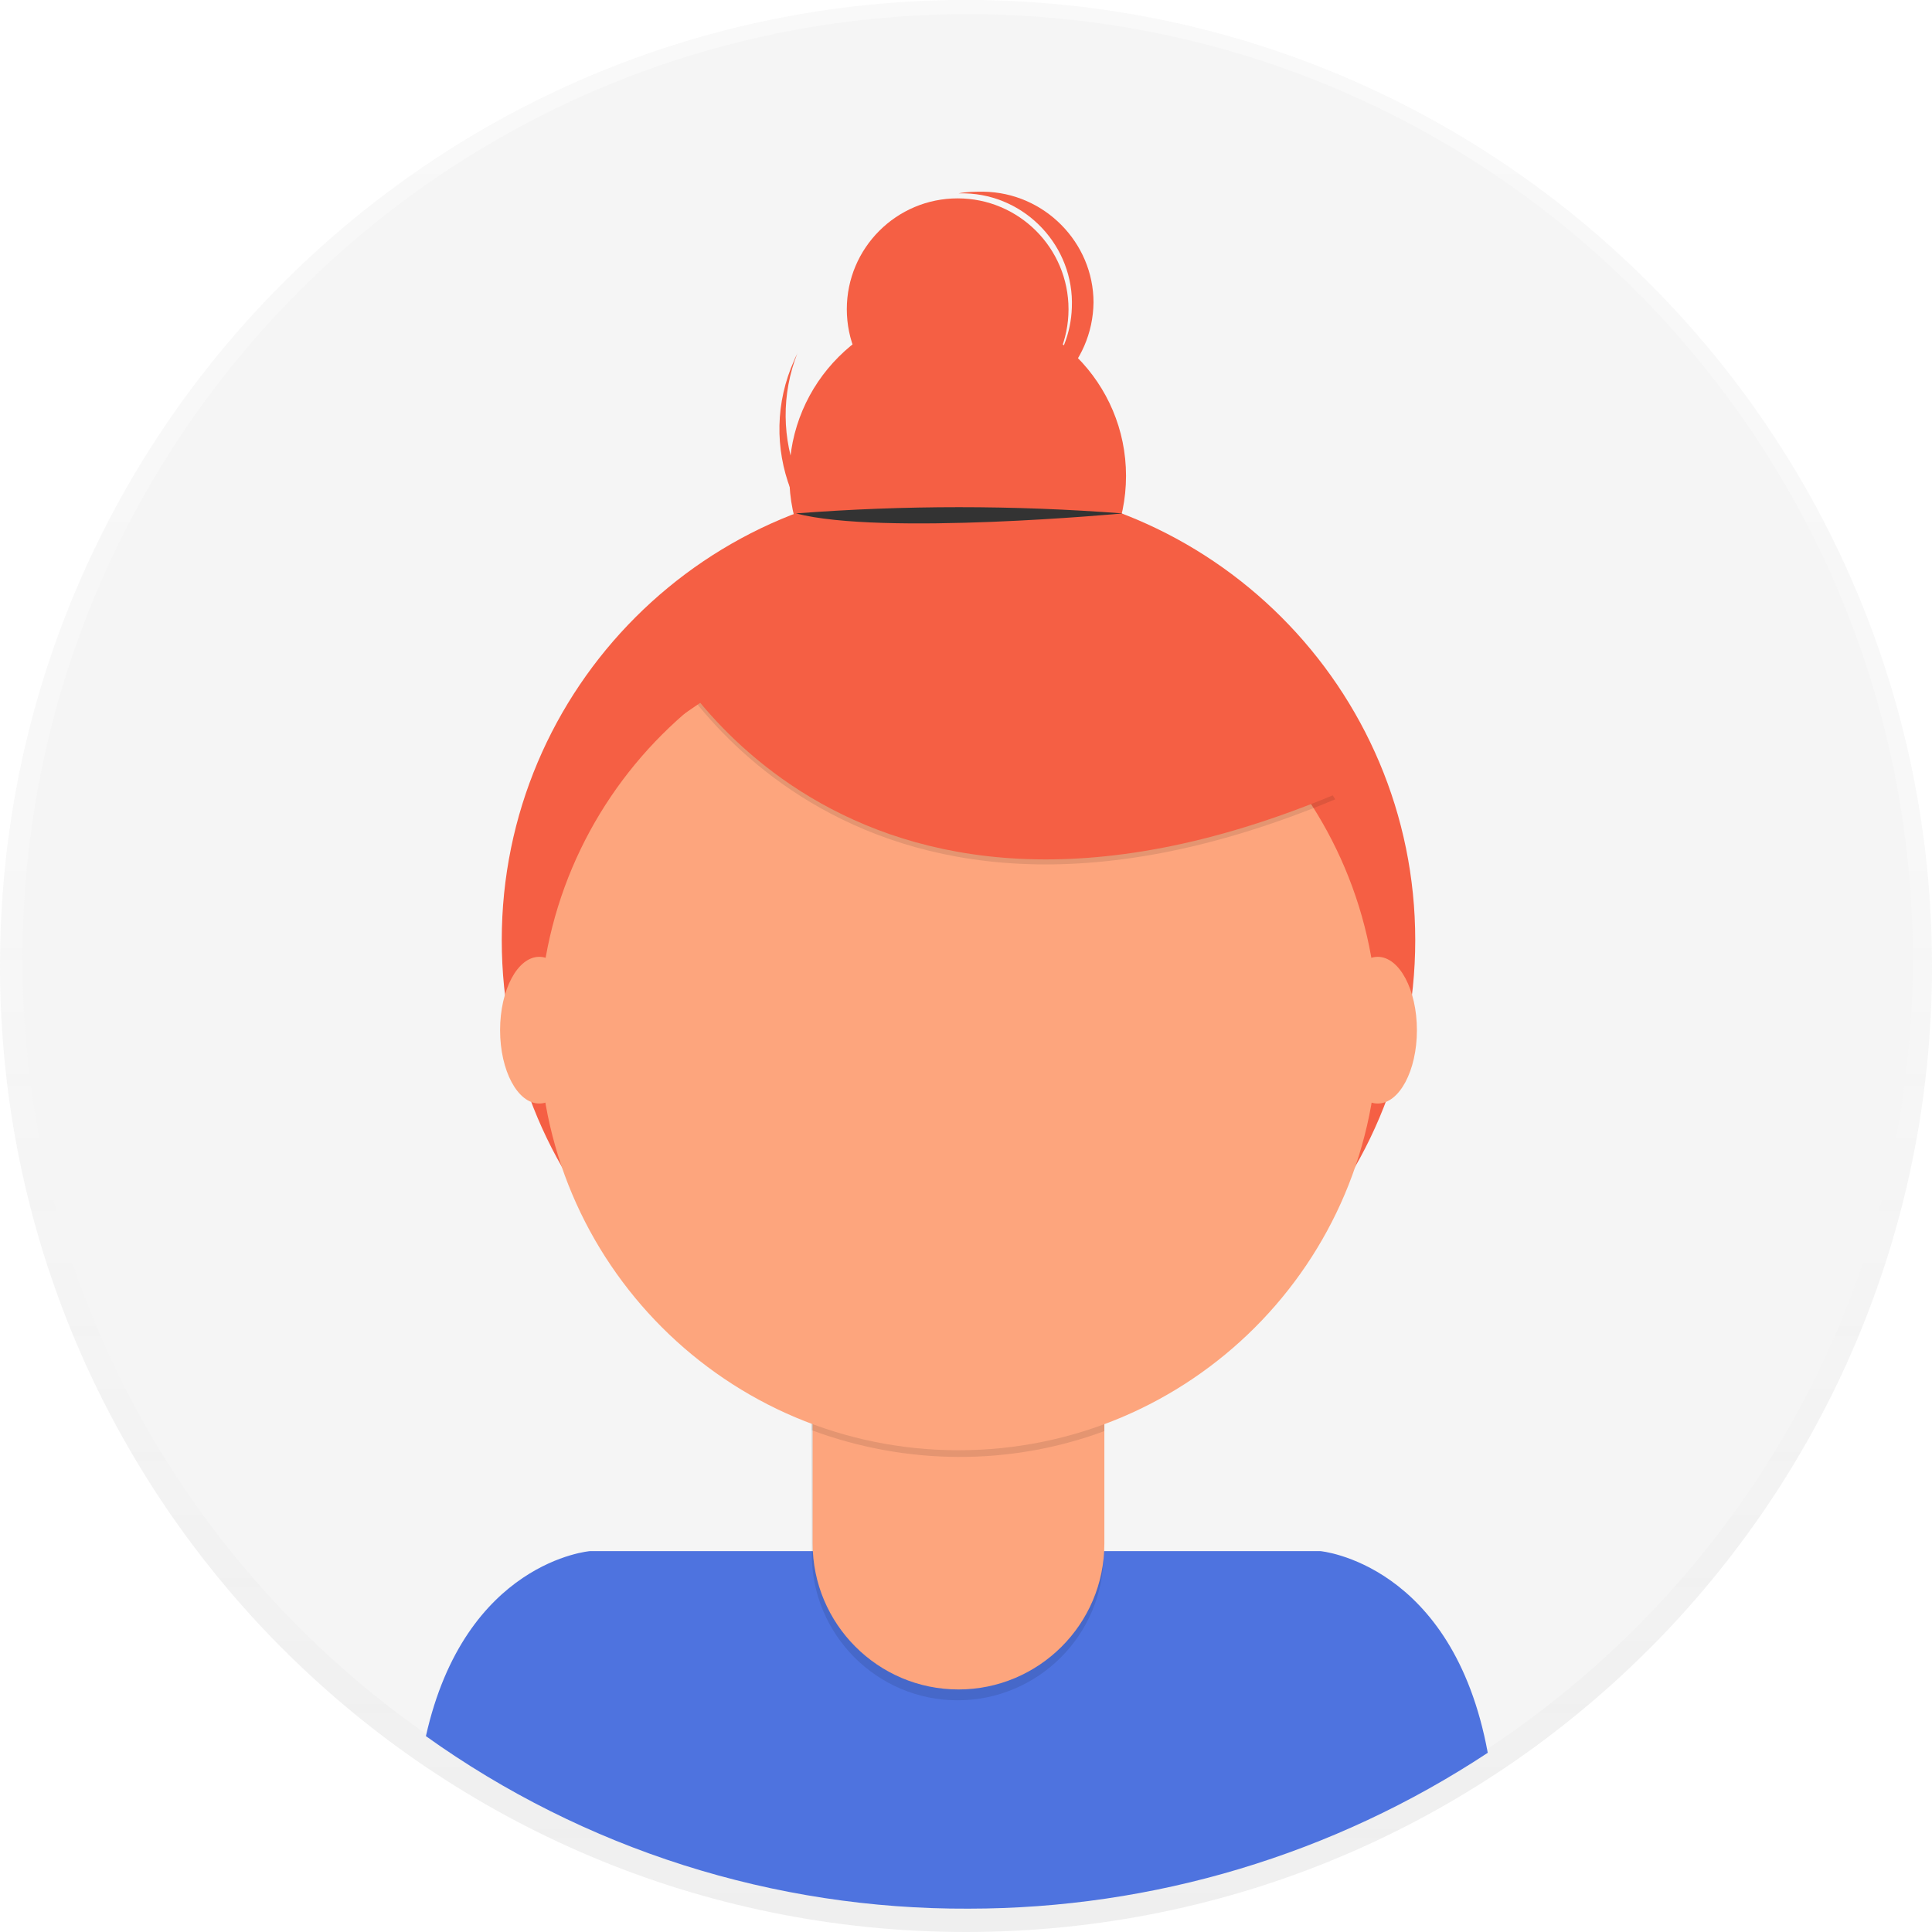
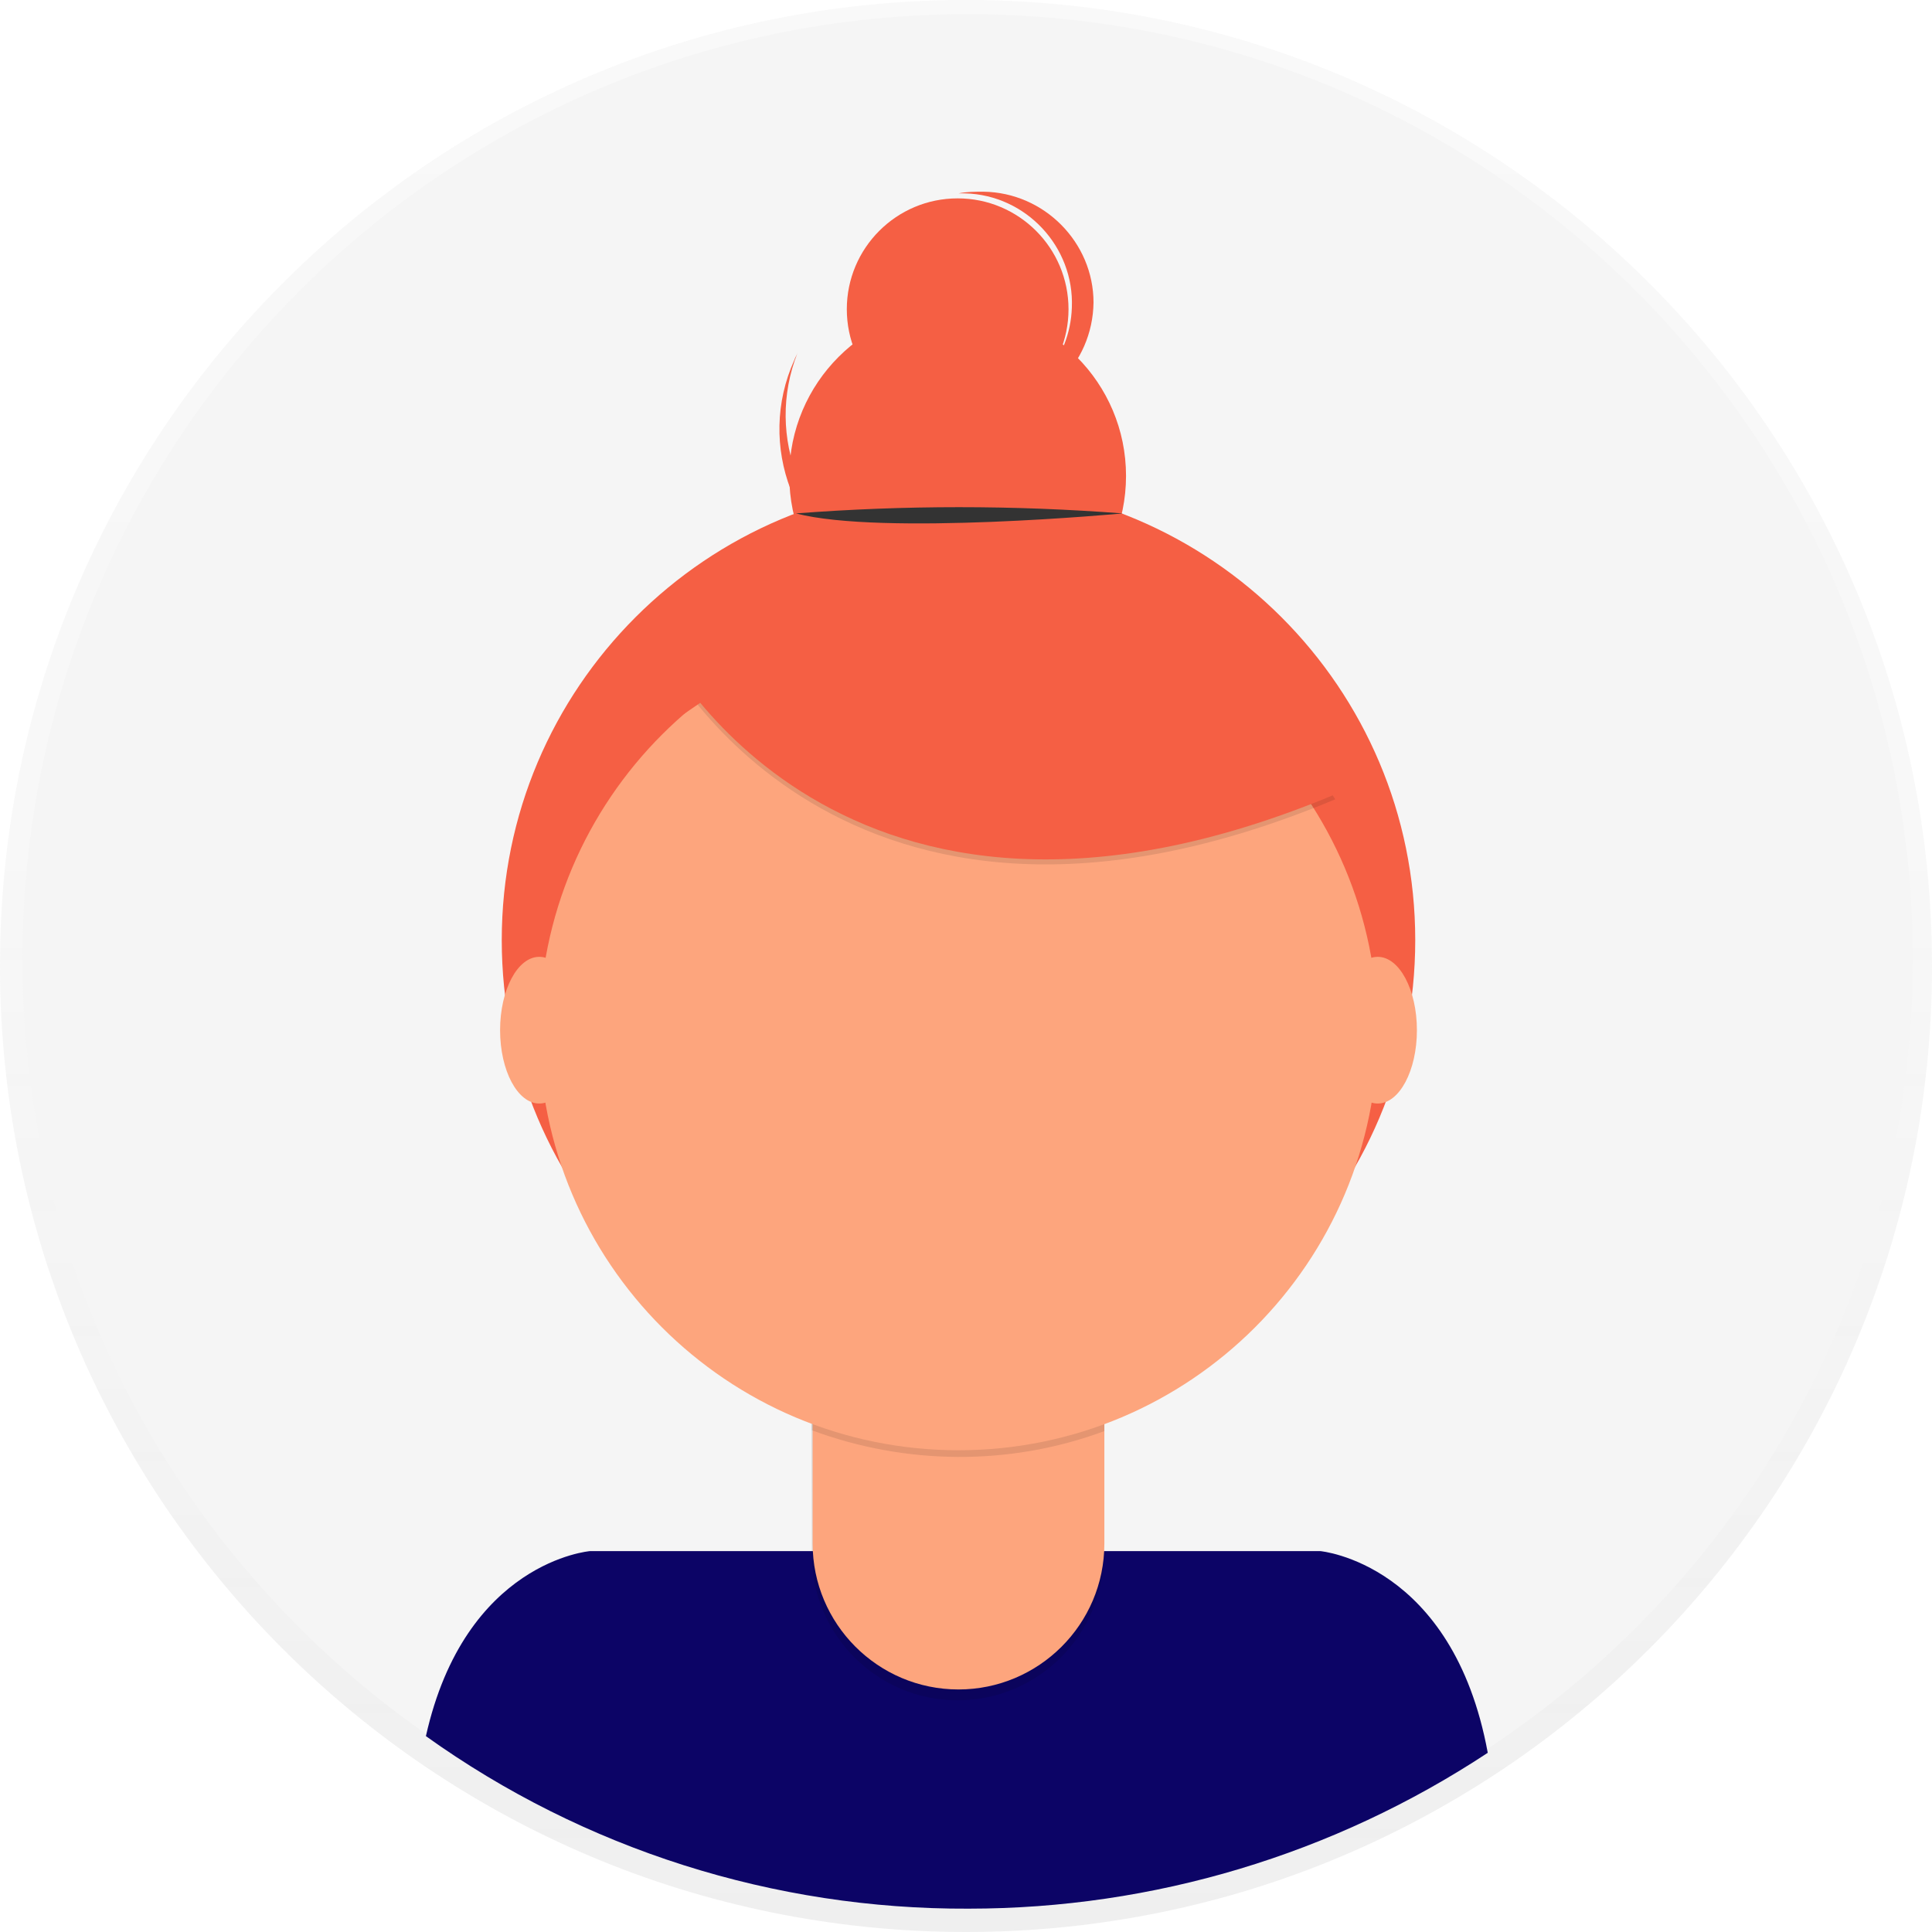
<svg xmlns="http://www.w3.org/2000/svg" version="1.1" id="_x38_8ce59e9-c4b8-4d1d-9d7a-ce0190159aa8" x="0px" y="0px" viewBox="0 0 231.8 231.8" style="enable-background:new 0 0 231.8 231.8;" xml:space="preserve">
  <style type="text/css">
	.st0{opacity:0.5;}
	.st1{fill:url(#SVGID_1_);}
	.st2{fill:#F5F5F5;}
- 	.st3{fill:#4E73DF;}
+ 	.st3{fill:#0c0466;}
	.st4{fill:#F55F44;}
	.st5{opacity:0.1;enable-background:new    ;}
	.st6{fill:#FDA57D;}
	.st7{fill:#333333;}
</style>
  <g class="st0">
    <linearGradient id="SVGID_1_" gradientUnits="userSpaceOnUse" x1="115.89" y1="9.36" x2="115.89" y2="241.14" gradientTransform="matrix(1 0 0 -1 0 241.14)">
      <stop offset="0" style="stop-color:#808080;stop-opacity:0.25" />
      <stop offset="0.54" style="stop-color:#808080;stop-opacity:0.12" />
      <stop offset="1" style="stop-color:#808080;stop-opacity:0.1" />
    </linearGradient>
    <circle class="st1" cx="115.9" cy="115.9" r="115.9" />
  </g>
  <circle class="st2" cx="116.1" cy="115.1" r="113.4" />
  <path class="st3" d="M116.2,229c22.2,0,43.8-6.5,62.3-18.7c-4.2-22.8-20.1-24.2-20.1-24.2H70.8c0,0-15,1.2-19.7,22.2  C70.1,221.9,92.9,229.1,116.2,229z" />
  <circle class="st4" cx="115" cy="112.8" r="54.8" />
  <path class="st5" d="M97.3,158.4h35.1l0,0v28.1c0,9.7-7.9,17.5-17.5,17.5l0,0l0,0c-9.7,0-17.5-7.9-17.5-17.5l0,0L97.3,158.4  L97.3,158.4z" />
  <path class="st6" d="M100.7,157.1h28.4c1.9,0,3.4,1.5,3.4,3.4l0,0v24.7c0,9.7-7.9,17.5-17.5,17.5l0,0l0,0c-9.7,0-17.5-7.9-17.5-17.5  l0,0v-24.7C97.4,158.6,98.8,157.1,100.7,157.1L100.7,157.1L100.7,157.1z" />
  <path class="st5" d="M97.4,171.6c11.3,4.2,23.8,4.3,35.1,0.1v-4.3H97.4V171.6z" />
  <circle class="st6" cx="115" cy="123.7" r="50.3" />
  <circle class="st4" cx="114.9" cy="57.1" r="20.2" />
  <circle class="st4" cx="114.9" cy="37.1" r="13.3" />
  <path class="st4" d="M106.2,68.2c-9.9-4.4-14.5-15.8-10.5-25.9c-0.1,0.3-0.3,0.6-0.4,0.9c-4.6,10.2,0,22.2,10.2,26.8  s22.2,0,26.8-10.2c0.1-0.3,0.2-0.6,0.4-0.9C127.6,68.5,116,72.6,106.2,68.2z" />
  <path class="st5" d="M79.2,77.9c0,0,21.2,43,81,18l-13.9-21.8l-24.7-8.9L79.2,77.9z" />
  <path class="st4" d="M79.2,77.3c0,0,21.2,43,81,18l-13.9-21.8l-24.7-8.9L79.2,77.3z" />
  <path class="st7" d="M95.5,61.6c13-1,26.1-1,39.2,0C134.7,61.6,105.8,64.3,95.5,61.6z" />
  <path class="st4" d="M118,23c-1,0-2,0-3,0.2h0.8c7.3,0.2,13.1,6.4,12.8,13.7c-0.2,6.2-4.7,11.5-10.8,12.6  c7.3,0.1,13.3-5.8,13.4-13.2C131.2,29.1,125.3,23.1,118,23L118,23z" />
  <ellipse class="st6" cx="64.7" cy="123.6" rx="4.7" ry="8.8" />
  <ellipse class="st6" cx="165.3" cy="123.6" rx="4.7" ry="8.8" />
  <polygon class="st4" points="76,78.6 85.8,73.5 88,81.6 82,85.7 " />
</svg>
